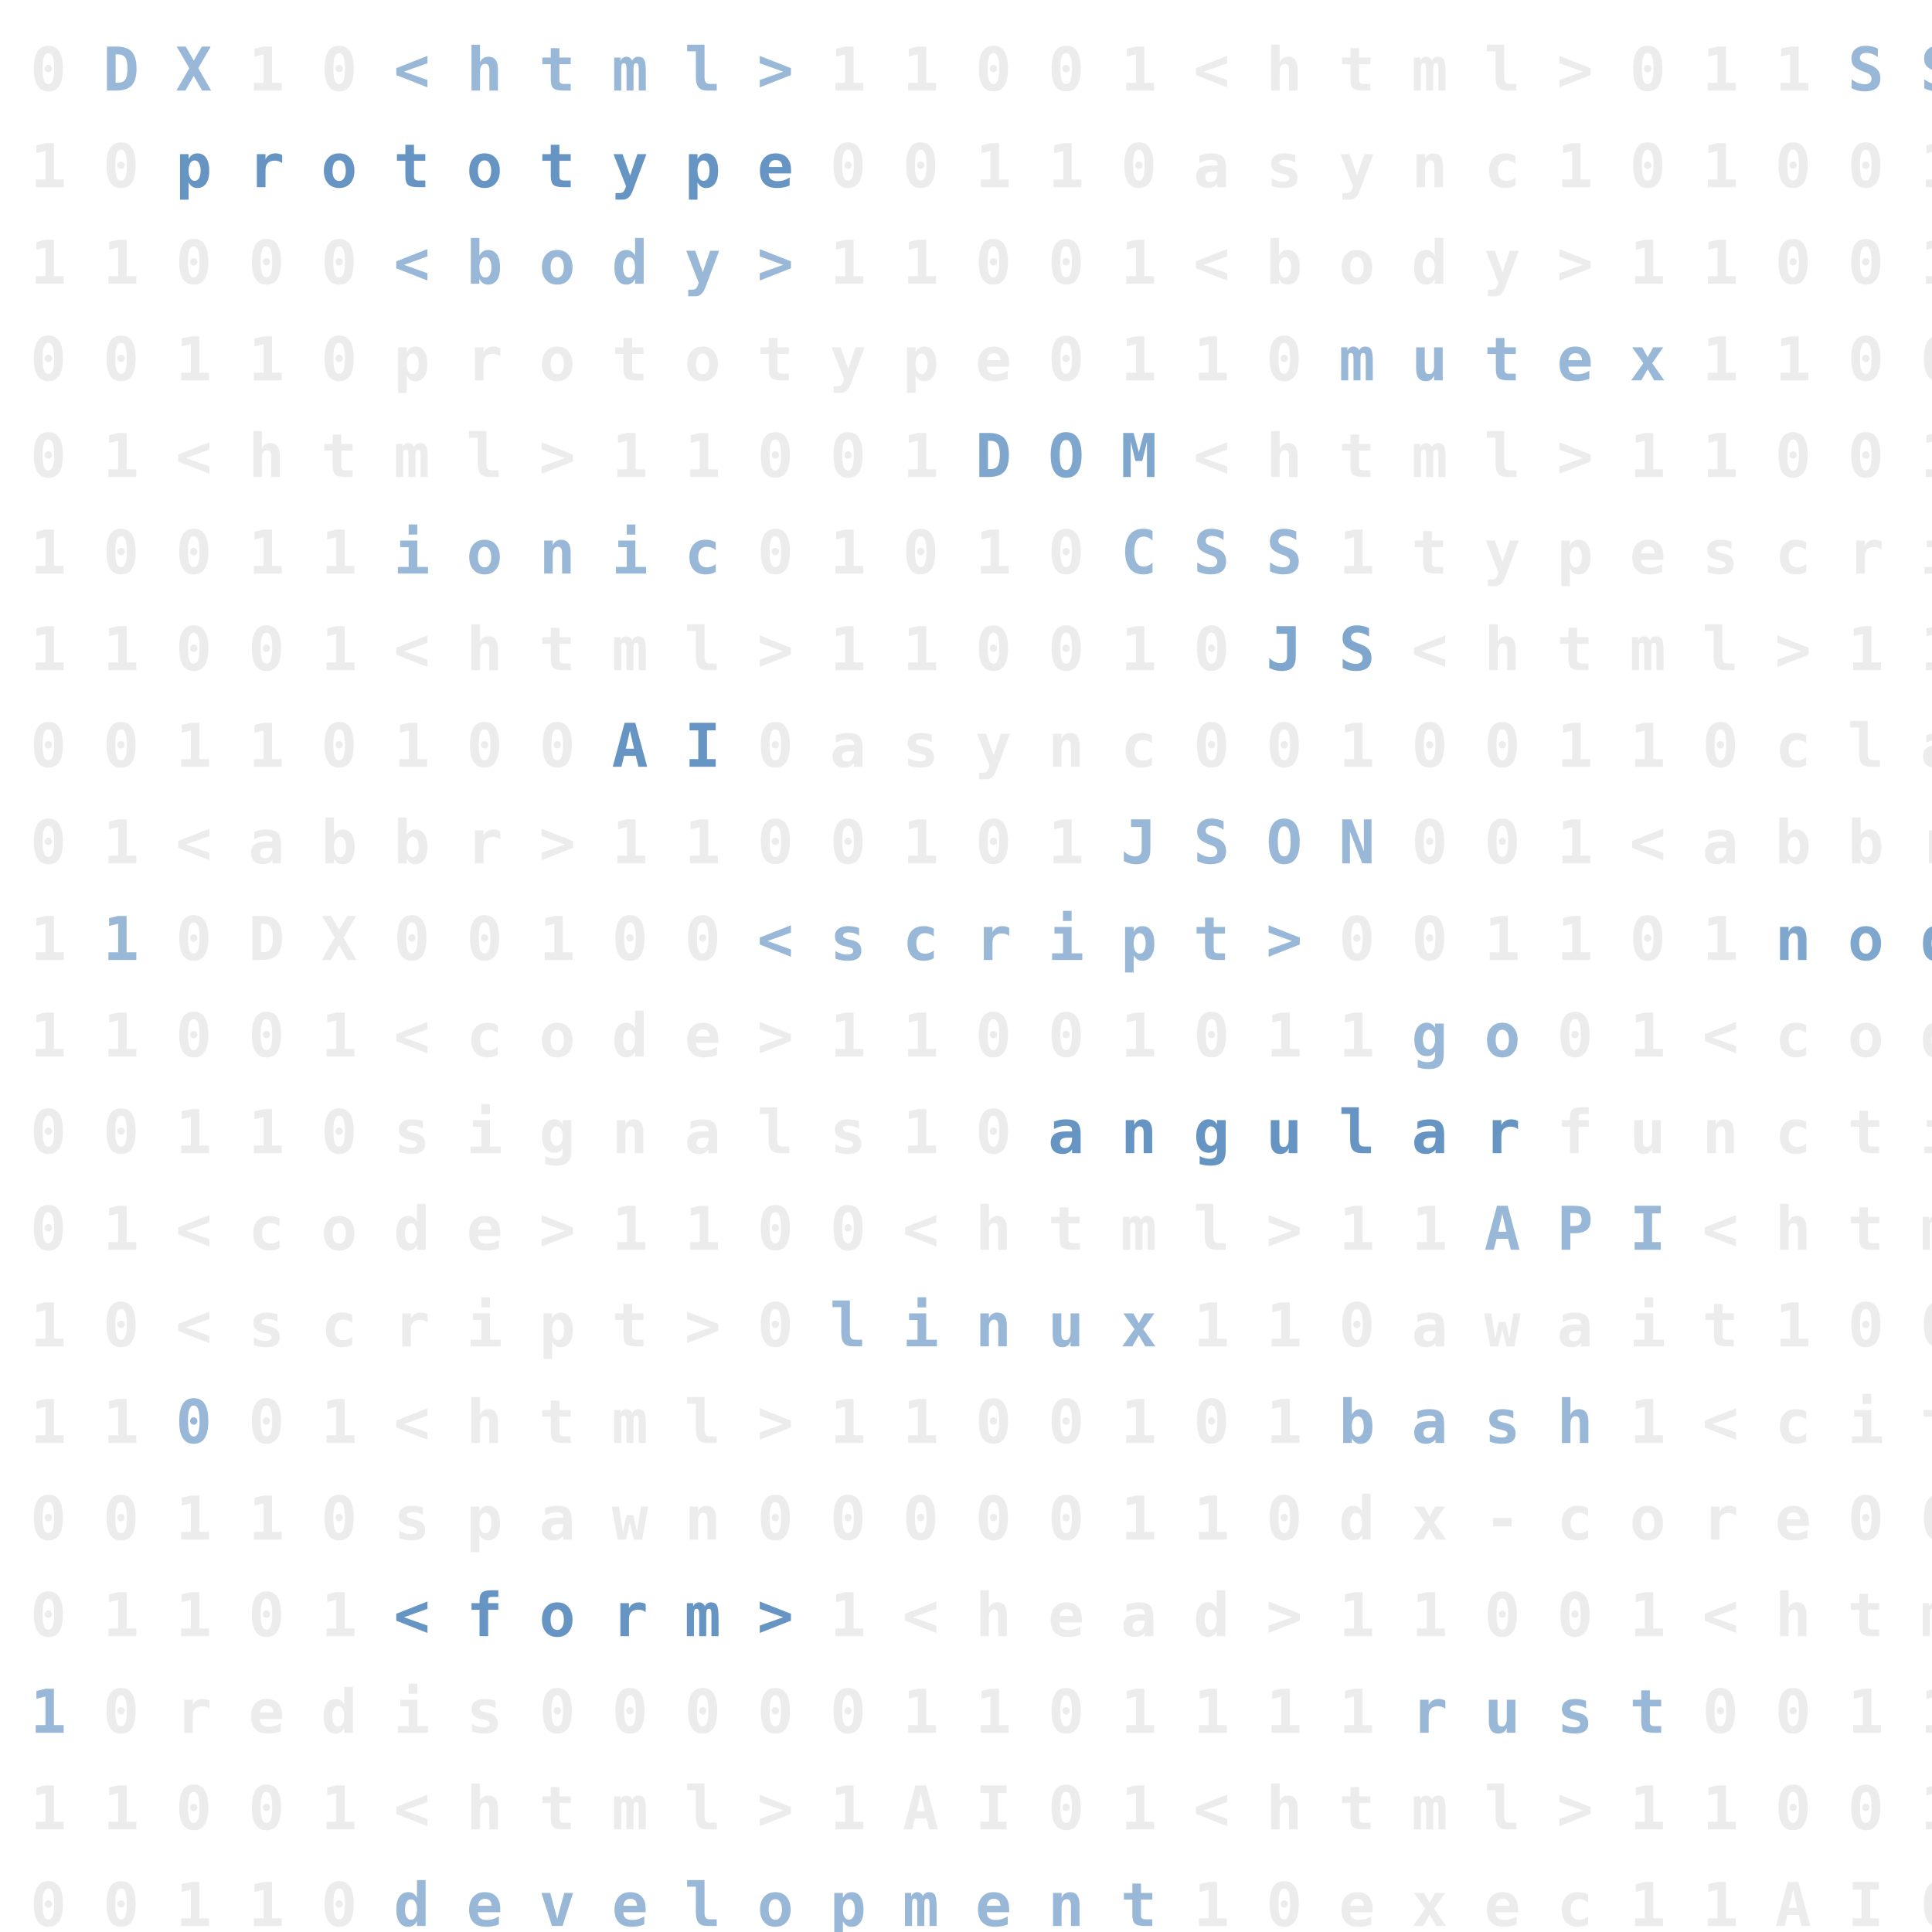
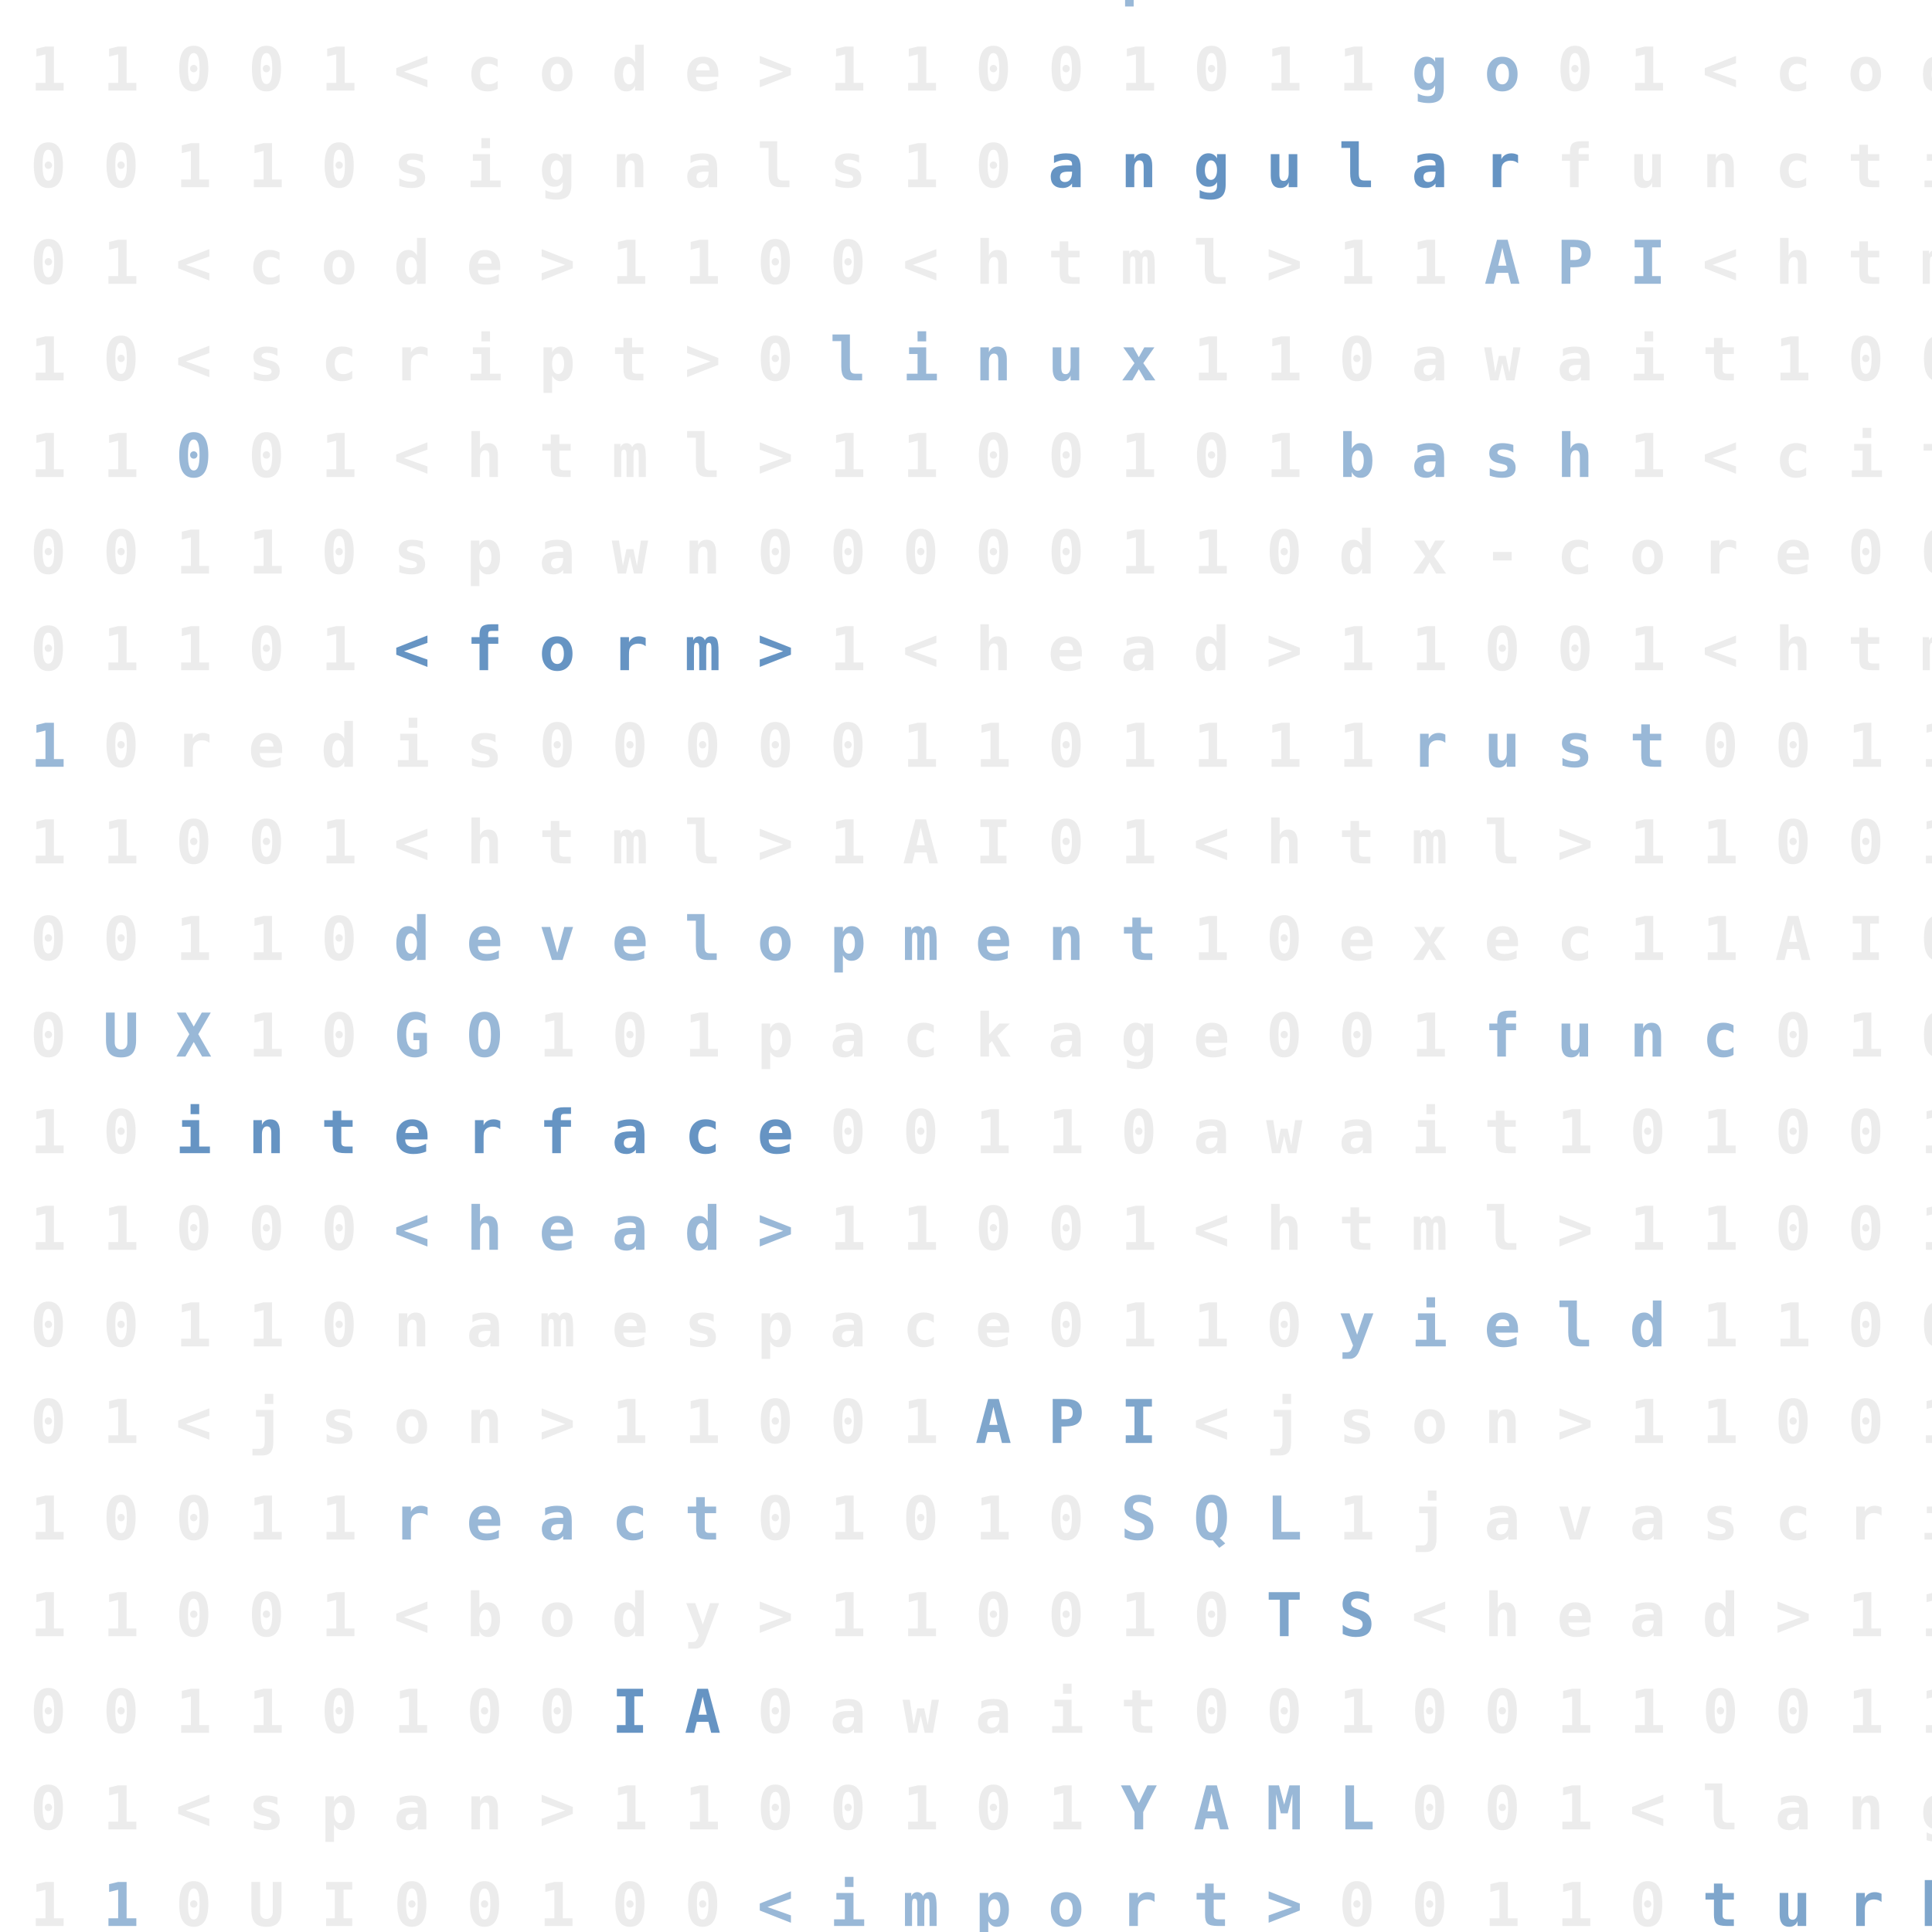
- <svg xmlns="http://www.w3.org/2000/svg" width="640" height="640">
+ <svg xmlns="http://www.w3.org/2000/svg" viewBox="0 0 640 640" width="640" height="640">
  <style>
+     .an {
+       will-change: transform;
+       animation: scroll 30s linear alternate infinite;
+       transform: translateY(-320px);
+     }
+     @keyframes scroll {
+         0% { transform: translateY(-640px); }
+         50% { transform: translateY(-320px); }
+         100% { transform: translateY(0); }
+     }
    text {
      font-family: monospace;
      font-size: 20px;
      font-weight: bold;
      fill: rgba(0, 0, 0, 0.075);
    }
    .a { fill: rgba(0, 78, 155, 0.6); }
    .b { fill: rgba(0, 78, 155, 0.5); }
    .c { fill: rgba(0, 78, 155, 0.4); }

    @keyframes z {
      100% { fill: #c50; }
    }

    @keyframes x {
      100% { fill: #e66f00; }
    }

    @keyframes y {
      100% { fill: #f80; }
    }

-     .a:nth-child(1) { animation: z 20s infinite alternate 1.0s; }
-     .a:nth-child(2) { animation: z 20s infinite alternate 1.3s; }
-     .a:nth-child(3) { animation: z 20s infinite alternate 1.6s; }
-     .a:nth-child(4) { animation: z 20s infinite alternate 1.9s; }
-     .a:nth-child(5) { animation: z 20s infinite alternate 2.2s; }
-     .a:nth-child(6) { animation: z 20s infinite alternate 2.5s; }
-     .a:nth-child(7) { animation: z 20s infinite alternate 2.8s; }
-     .a:nth-child(8) { animation: z 20s infinite alternate 3.1s; }
-     .a:nth-child(9) { animation: z 20s infinite alternate 3.4s; }
-     .a:nth-child(10) { animation: z 20s infinite alternate 3.7s; }
-     .a:nth-child(11) { animation: z 20s infinite alternate 4.0s; }
-     .a:nth-child(12) { animation: z 20s infinite alternate 4.3s; }
-     .a:nth-child(13) { animation: z 20s infinite alternate 4.6s; }
-     .a:nth-child(14) { animation: z 20s infinite alternate 4.9s; }
-     .a:nth-child(15) { animation: z 20s infinite alternate 5.2s; }
-     .a:nth-child(16) { animation: z 20s infinite alternate 5.5s; }
-     .a:nth-child(17) { animation: z 20s infinite alternate 5.8s; }
-     .a:nth-child(18) { animation: z 20s infinite alternate 6.1s; }
-     .a:nth-child(19) { animation: z 20s infinite alternate 6.4s; }
-     .a:nth-child(20) { animation: z 20s infinite alternate 6.7s; }
-     .a:nth-child(21) { animation: z 20s infinite alternate 7.0s; }
-     .a:nth-child(22) { animation: z 20s infinite alternate 7.3s; }
-     .a:nth-child(23) { animation: z 20s infinite alternate 7.6s; }
-     .a:nth-child(24) { animation: z 20s infinite alternate 7.9s; }
-     .a:nth-child(25) { animation: z 20s infinite alternate 8.2s; }
+     .a { animation: z 20s infinite alternate 1s; }
+     .b { animation: y 10s infinite alternate 1s; }
+     .c { animation: x 30s infinite alternate 1s; }

-     .b:nth-child(1) { animation: y 10s infinite alternate 1.0s; }
-     .b:nth-child(2) { animation: y 10s infinite alternate 1.3s; }
-     .b:nth-child(3) { animation: y 10s infinite alternate 1.6s; }
-     .b:nth-child(4) { animation: y 10s infinite alternate 1.9s; }
-     .b:nth-child(5) { animation: y 10s infinite alternate 2.2s; }
-     .b:nth-child(6) { animation: y 10s infinite alternate 2.55s; }
-     .b:nth-child(7) { animation: y 10s infinite alternate 2.8s; }
-     .b:nth-child(8) { animation: y 10s infinite alternate 3.1s; }
-     .b:nth-child(9) { animation: y 10s infinite alternate 3.4s; }
-     .b:nth-child(10) { animation: y 10s infinite alternate 3.7s; }
-     .b:nth-child(11) { animation: y 10s infinite alternate 4.0s; }
-     .b:nth-child(12) { animation: y 10s infinite alternate 4.3s; }
-     .b:nth-child(13) { animation: y 10s infinite alternate 4.6s; }
-     .b:nth-child(14) { animation: y 10s infinite alternate 4.9s; }
-     .b:nth-child(15) { animation: y 10s infinite alternate 5.2s; }
-     .b:nth-child(16) { animation: y 10s infinite alternate 5.55s; }
-     .b:nth-child(17) { animation: y 10s infinite alternate 5.8s; }
-     .b:nth-child(18) { animation: y 10s infinite alternate 6.1s; }
-     .b:nth-child(19) { animation: y 10s infinite alternate 6.4s; }
-     .b:nth-child(20) { animation: y 10s infinite alternate 6.7s; }
-     .b:nth-child(21) { animation: y 10s infinite alternate 7.0s; }
-     .b:nth-child(22) { animation: y 10s infinite alternate 7.3s; }
-     .b:nth-child(23) { animation: y 10s infinite alternate 7.6s; }
-     .b:nth-child(24) { animation: y 10s infinite alternate 7.9s; }
-     .b:nth-child(25) { animation: y 10s infinite alternate 8.2s; }
+     text:nth-child(3n) tspan   { animation-delay: 1s; }
+     text:nth-child(3n+1) tspan { animation-delay: 3.5s; }
+     text:nth-child(3n+2) tspan { animation-delay: 7s; }

-     .c:nth-child(1) { animation: x 30s infinite alternate 1.0s; }
-     .c:nth-child(2) { animation: x 30s infinite alternate 1.3s; }
-     .c:nth-child(3) { animation: x 30s infinite alternate 1.6s; }
-     .c:nth-child(4) { animation: x 30s infinite alternate 1.9s; }
-     .c:nth-child(5) { animation: x 30s infinite alternate 2.2s; }
-     .c:nth-child(6) { animation: x 30s infinite alternate 2.5s; }
-     .c:nth-child(7) { animation: x 30s infinite alternate 2.8s; }
-     .c:nth-child(8) { animation: x 30s infinite alternate 3.1s; }
-     .c:nth-child(9) { animation: x 30s infinite alternate 3.4s; }
-     .c:nth-child(10) { animation: x 30s infinite alternate 3.7s; }
-     .c:nth-child(11) { animation: x 30s infinite alternate 4.0s; }
-     .c:nth-child(12) { animation: x 30s infinite alternate 4.3s; }
-     .c:nth-child(13) { animation: x 30s infinite alternate 4.6s; }
-     .c:nth-child(14) { animation: x 30s infinite alternate 4.9s; }
-     .c:nth-child(30) { animation: x 30s infinite alternate 5.2s; }
-     .c:nth-child(16) { animation: x 30s infinite alternate 5.5s; }
-     .c:nth-child(17) { animation: x 30s infinite alternate 5.8s; }
-     .c:nth-child(18) { animation: x 30s infinite alternate 6.1s; }
-     .c:nth-child(19) { animation: x 30s infinite alternate 6.4s; }
-     .c:nth-child(20) { animation: x 30s infinite alternate 6.7s; }
-     .c:nth-child(21) { animation: x 30s infinite alternate 7.0s; }
-     .c:nth-child(22) { animation: x 30s infinite alternate 7.3s; }
-     .c:nth-child(23) { animation: x 30s infinite alternate 7.6s; }
-     .c:nth-child(24) { animation: x 30s infinite alternate 7.9s; }
-     .c:nth-child(25) { animation: x 30s infinite alternate 8.2s; }
+     @media (prefers-reduced-motion: reduce) {
+       .an { animation-duration: 90s; }
+     }
  </style>
-   <text x="10" y="30">0 <tspan class="c">D X</tspan> 1 0 <tspan class="c">&lt; h t m l &gt;</tspan> 1 1 0 0 1 &lt; h t m l &gt; 0 1 1 <tspan class="c">S S H</tspan> 0 1</text>
-   <text x="10" y="62">1 0 <tspan class="a">p r o t o t y p e</tspan> 0 0 1 1 0 a s y n c 1 0 1 0 0 1 0 1 0</text>
-   <text x="10" y="94">1 1 0 0 0 <tspan class="c">&lt; b o d y &gt;</tspan> 1 1 0 0 1 &lt; b o d y &gt; 1 1 0 0 1 1 0 1</text>
-   <text x="10" y="126">0 0 1 1 0 p r o t o t y p e 0 1 1 0 <tspan class="c">m u t e x</tspan> 1 1 0 0 1 1 0</text>
-   <text x="10" y="158">0 1 &lt; h t m l &gt; 1 1 0 0 1 <tspan class="b">D O M</tspan> &lt; h t m l &gt; 1 1 0 0 1 0 1 0</text>
-   <text x="10" y="190">1 0 0 1 1 <tspan class="c">i o n i c</tspan> 0 1 0 1 0 <tspan class="c">C S S</tspan> 1 t y p e s c r i p t</text>
-   <text x="10" y="222">1 1 0 0 1 &lt; h t m l &gt; 1 1 0 0 1 0 <tspan class="b">J S</tspan> &lt; h t m l &gt; 1 1 0 0 1</text>
-   <text x="10" y="254">0 0 1 1 0 1 0 0 <tspan class="a">A I</tspan> 0 a s y n c 0 0 1 0 0 1 1 0 c l a s s 1</text>
-   <text x="10" y="286">0 1 &lt; a b b r &gt; 1 1 0 0 1 0 1 <tspan class="c">J S O N</tspan> 0 0 1 &lt; a b b r &gt; 1 1</text>
-   <text x="10" y="318">1 <tspan class="c">1</tspan> 0 D X 0 0 1 0 0 <tspan class="c">&lt; s c r i p t &gt;</tspan> 0 0 1 1 0 1 <tspan class="b">n o d e</tspan> 0 1</text>
-   <text x="10" y="350">1 1 0 0 1 &lt; c o d e &gt; 1 1 0 0 1 0 1 1 <tspan class="c">g o</tspan> 0 1 &lt; c o d e &gt; 1</text>
-   <text x="10" y="382">0 0 1 1 0 s i g n a l s 1 0 <tspan class="a">a n g u l a r</tspan> f u n c t i o n 0</text>
-   <text x="10" y="414">0 1 &lt; c o d e &gt; 1 1 0 0 &lt; h t m l &gt; 1 1 <tspan class="c">A P I</tspan> &lt; h t m l &gt; 1 1</text>
-   <text x="10" y="446">1 0 &lt; s c r i p t &gt; 0 <tspan class="c">l i n u x</tspan> 1 1 0 a w a i t 1 0 0 0 0 1 1</text>
-   <text x="10" y="478">1 1 <tspan class="c">0</tspan> 0 1 &lt; h t m l &gt; 1 1 0 0 1 0 1 <tspan class="c">b a s h</tspan> 1 &lt; c i t e &gt; 1</text>
-   <text x="10" y="510">0 0 1 1 0 s p a w n 0 0 0 0 0 1 1 0 d x - c o r e 0 0 0 1 1</text>
-   <text x="10" y="542">0 1 1 0 1 <tspan class="a">&lt; f o r m &gt;</tspan> 1 &lt; h e a d &gt; 1 1 0 0 1 &lt; h t m l &gt; 1</text>
-   <text x="10" y="574">
-     <tspan class="c">1</tspan> 0 r e d i s 0 0 0 0 0 1 1 0 1 1 1 1 <tspan class="c">r u s t</tspan> 0 0 1 1 0 1 1</text>
-   <text x="10" y="606">1 1 0 0 1 &lt; h t m l &gt; 1 A I 0 1 &lt; h t m l &gt; 1 1 0 0 1 0 1 0</text>
-   <text x="10" y="638">0 0 1 1 0 <tspan class="c">d e v e l o p m e n t</tspan> 1 0 e x e c 1 1 A I 0 0 1 1</text>
+   <g class="an">
+     <text x="10" y="30">0 <tspan class="c">D X</tspan> 1 0 <tspan class="c">&lt; h t m l &gt;</tspan> 1 1 0 0 1 &lt; h t m l &gt; 0 1 1 <tspan class="c">S S H</tspan> 0 1</text>
+     <text x="10" y="62">1 0 <tspan class="a">p r o t o t y p e</tspan> 0 0 1 1 0 a s y n c 1 0 1 0 0 1 0 1 0</text>
+     <text x="10" y="94">1 1 0 0 0 <tspan class="c">&lt; b o d y &gt;</tspan> 1 1 0 0 1 &lt; b o d y &gt; 1 1 0 0 1 1 0 1</text>
+     <text x="10" y="126">0 0 1 1 0 p r o t o t y p e 0 1 1 0 <tspan class="c">m u t e x</tspan> 1 1 0 0 1 1 0</text>
+     <text x="10" y="158">0 1 &lt; h t m l &gt; 1 1 0 0 1 <tspan class="b">D O M</tspan> &lt; h t m l &gt; 1 1 0 0 1 0 1 0</text>
+     <text x="10" y="190">1 0 0 1 1 <tspan class="c">i o n i c</tspan> 0 1 0 1 0 <tspan class="c">C S S</tspan> 1 t y p e s c r i p t</text>
+     <text x="10" y="222">1 1 0 0 1 &lt; h t m l &gt; 1 1 0 0 1 0 <tspan class="b">J S</tspan> &lt; h t m l &gt; 1 1 0 0 1</text>
+     <text x="10" y="254">0 0 1 1 0 1 0 0 <tspan class="a">A I</tspan> 0 a s y n c 0 0 1 0 0 1 1 0 c l a s s 1</text>
+     <text x="10" y="286">0 1 &lt; a b b r &gt; 1 1 0 0 1 0 1 <tspan class="c">J S O N</tspan> 0 0 1 &lt; a b b r &gt; 1 1</text>
+     <text x="10" y="318">1 <tspan class="c">1</tspan> 0 D X 0 0 1 0 0 <tspan class="c">&lt; s c r i p t &gt;</tspan> 0 0 1 1 0 1 <tspan class="b">n o d e</tspan> 0 1</text>
+     <text x="10" y="350">1 1 0 0 1 &lt; c o d e &gt; 1 1 0 0 1 0 1 1 <tspan class="c">g o</tspan> 0 1 &lt; c o d e &gt; 1</text>
+     <text x="10" y="382">0 0 1 1 0 s i g n a l s 1 0 <tspan class="a">a n g u l a r</tspan> f u n c t i o n 0</text>
+     <text x="10" y="414">0 1 &lt; c o d e &gt; 1 1 0 0 &lt; h t m l &gt; 1 1 <tspan class="c">A P I</tspan> &lt; h t m l &gt; 1 1</text>
+     <text x="10" y="446">1 0 &lt; s c r i p t &gt; 0 <tspan class="c">l i n u x</tspan> 1 1 0 a w a i t 1 0 0 0 0 1 1</text>
+     <text x="10" y="478">1 1 <tspan class="c">0</tspan> 0 1 &lt; h t m l &gt; 1 1 0 0 1 0 1 <tspan class="c">b a s h</tspan> 1 &lt; c i t e &gt; 1</text>
+     <text x="10" y="510">0 0 1 1 0 s p a w n 0 0 0 0 0 1 1 0 d x - c o r e 0 0 0 1 1</text>
+     <text x="10" y="542">0 1 1 0 1 <tspan class="a">&lt; f o r m &gt;</tspan> 1 &lt; h e a d &gt; 1 1 0 0 1 &lt; h t m l &gt; 1</text>
+     <text x="10" y="574">
+       <tspan class="c">1</tspan> 0 r e d i s 0 0 0 0 0 1 1 0 1 1 1 1 <tspan class="c">r u s t</tspan> 0 0 1 1 0 1 1</text>
+     <text x="10" y="606">1 1 0 0 1 &lt; h t m l &gt; 1 A I 0 1 &lt; h t m l &gt; 1 1 0 0 1 0 1 0</text>
+     <text x="10" y="638">0 0 1 1 0 <tspan class="c">d e v e l o p m e n t</tspan> 1 0 e x e c 1 1 A I 0 0 1 1</text>
+     <text x="10" y="670">0 <tspan class="c">U X</tspan> 1 0 <tspan class="c">G O</tspan> 1 0 1 p a c k a g e 0 0 1 <tspan class="c">f u n c</tspan> 0 1 0 1 1 1</text>
+     <text x="10" y="702">1 0 <tspan class="a">i n t e r f a c e</tspan> 0 0 1 1 0 a w a i t 1 0 1 0 0 1 0 1 0</text>
+     <text x="10" y="734">1 1 0 0 0 <tspan class="c">&lt; h e a d &gt;</tspan> 1 1 0 0 1 &lt; h t m l &gt; 1 1 0 0 1 1 0 1</text>
+     <text x="10" y="766">0 0 1 1 0 n a m e s p a c e 0 1 1 0 <tspan class="c">y i e l d</tspan> 1 1 0 0 1 1 0</text>
+     <text x="10" y="798">0 1 &lt; j s o n &gt; 1 1 0 0 1 <tspan class="b">A P I</tspan> &lt; j s o n &gt; 1 1 0 0 1 0 1 0</text>
+     <text x="10" y="830">1 0 0 1 1 <tspan class="c">r e a c t</tspan> 0 1 0 1 0 <tspan class="c">S Q L</tspan> 1 j a v a s c r i p t</text>
+     <text x="10" y="862">1 1 0 0 1 &lt; b o d y &gt; 1 1 0 0 1 0 <tspan class="b">T S</tspan> &lt; h e a d &gt; 1 1 0 0 1</text>
+     <text x="10" y="894">0 0 1 1 0 1 0 0 <tspan class="a">I A</tspan> 0 a w a i t 0 0 1 0 0 1 1 0 0 1 1 0 1 1</text>
+     <text x="10" y="926">0 1 &lt; s p a n &gt; 1 1 0 0 1 0 1 <tspan class="c">Y A M L</tspan> 0 0 1 &lt; l a n g &gt; 1 1</text>
+     <text x="10" y="958">1 <tspan class="c">1</tspan> 0 U I 0 0 1 0 0 <tspan class="c">&lt; i m p o r t &gt;</tspan> 0 0 1 1 0 <tspan class="b">t u r b o</tspan> 0 1</text>
+     <text x="10" y="990">1 1 0 0 1 &lt; d a t a &gt; 1 1 0 0 1 0 <tspan class="c">i O S</tspan> 1 &lt; d a t a &gt; 1</text>
+     <text x="10" y="1022">0 0 1 1 0 s t r e a m s 1 0 <tspan class="a">n o d e . j s</tspan> m o d u l e s 1 0</text>
+     <text x="10" y="1054">0 1 &lt; h t m l &gt; 1 1 0 0 &lt; j s o n &gt; 1 1 <tspan class="c">D O M</tspan> &lt; 0 r a w &gt; 1 1</text>
+     <text x="10" y="1086">1 0 &lt; m o d u l e &gt; 0 <tspan class="c">a n d r o i d</tspan> 0 a s y n c 1 0 0 0 0 1 1 1 1</text>
+     <text x="10" y="1118">1 1 <tspan class="c">0</tspan> 0 1 &lt; y a m l &gt; 1 1 <tspan class="c">a n a l y t i c s</tspan> 1 &lt; c o d e &gt; 1</text>
+     <text x="10" y="1150">0 0 1 1 0 f o r k s 0 0 0 0 0 1 1 0 d x - c o r e 0 0 0 1 1</text>
+     <text x="10" y="1182">0 1 1 0 1 <tspan class="a">m o n g o</tspan> &lt; 0 1 r e q u e s t &gt; 1 &lt; j s o n &gt; 1</text>
+     <text x="10" y="1214">
+       <tspan class="c">1</tspan> D 1 K V 1 0 0 0 1 1 0 1 1 1 1 <tspan class="c">G O</tspan> 1 1 0 0 1 1 0 1 1 0 1</text>
+     <text x="10" y="1246">1 1 0 0 1 &lt; j s o n &gt; 1 I A 0 1 &lt; c l o u d &gt; 1 0 0 1 0 1 0</text>
+     <text x="10" y="1278">0 0 1 1 0 <tspan class="c">p r o g r a m m i n g</tspan> 1 0 s p a w n 1 I A 0 0 1 1</text>
+   </g>
</svg>
